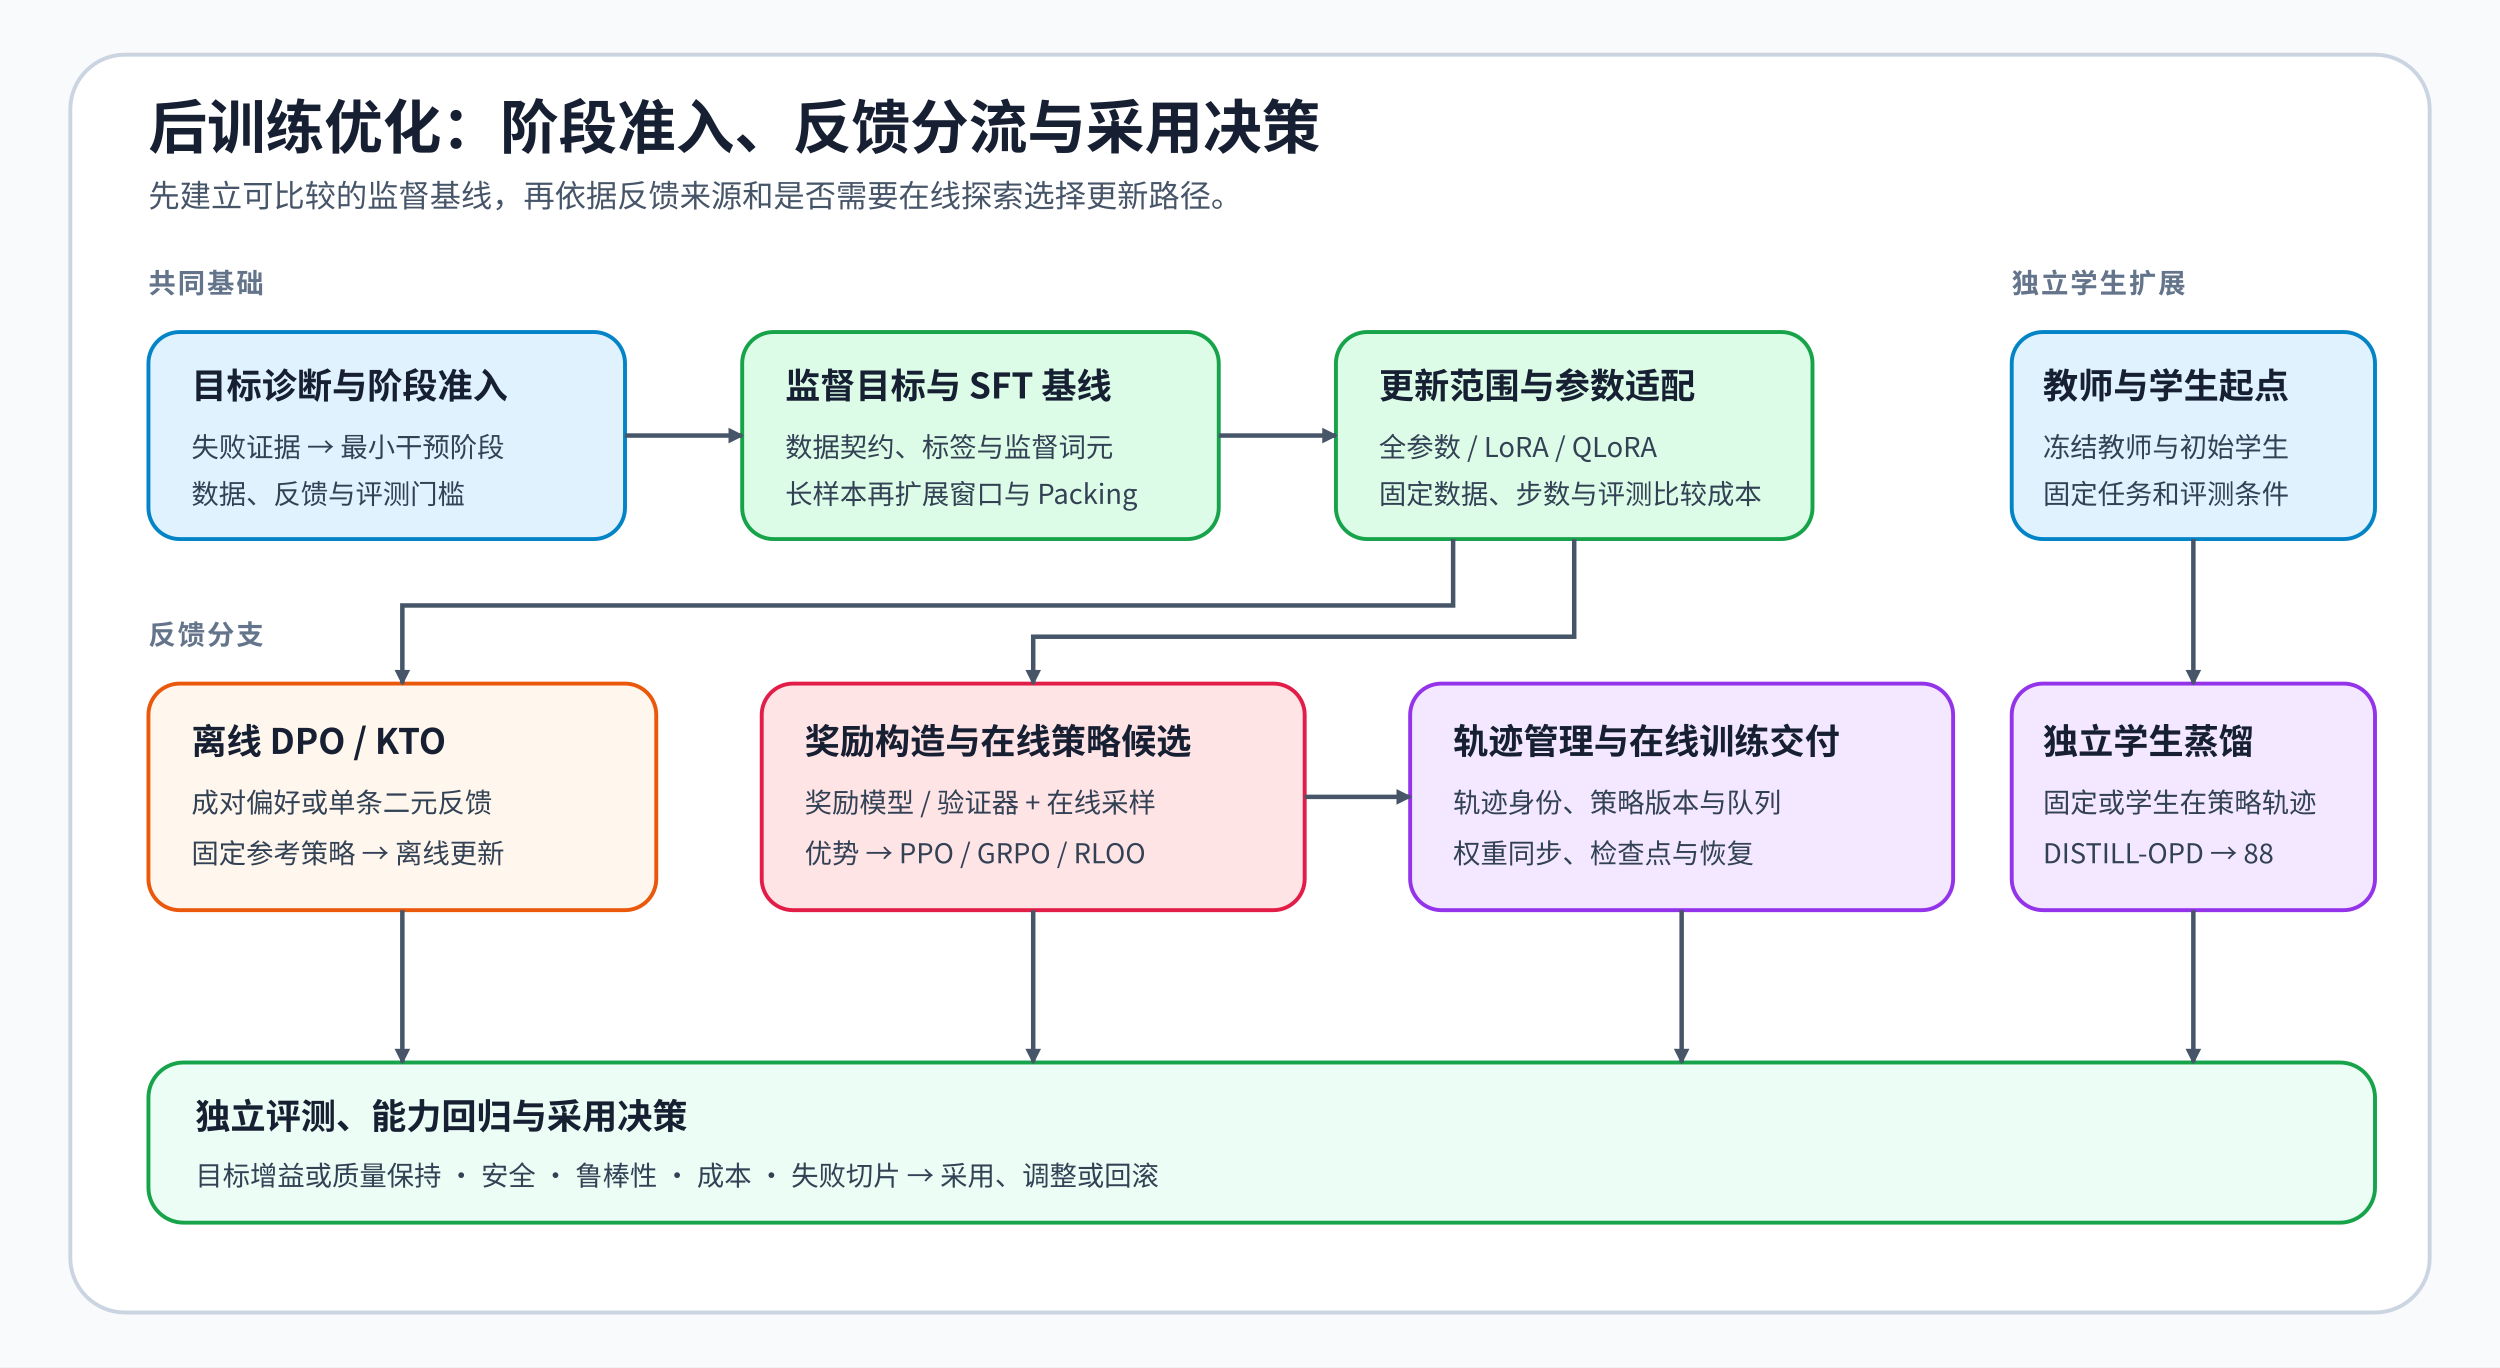
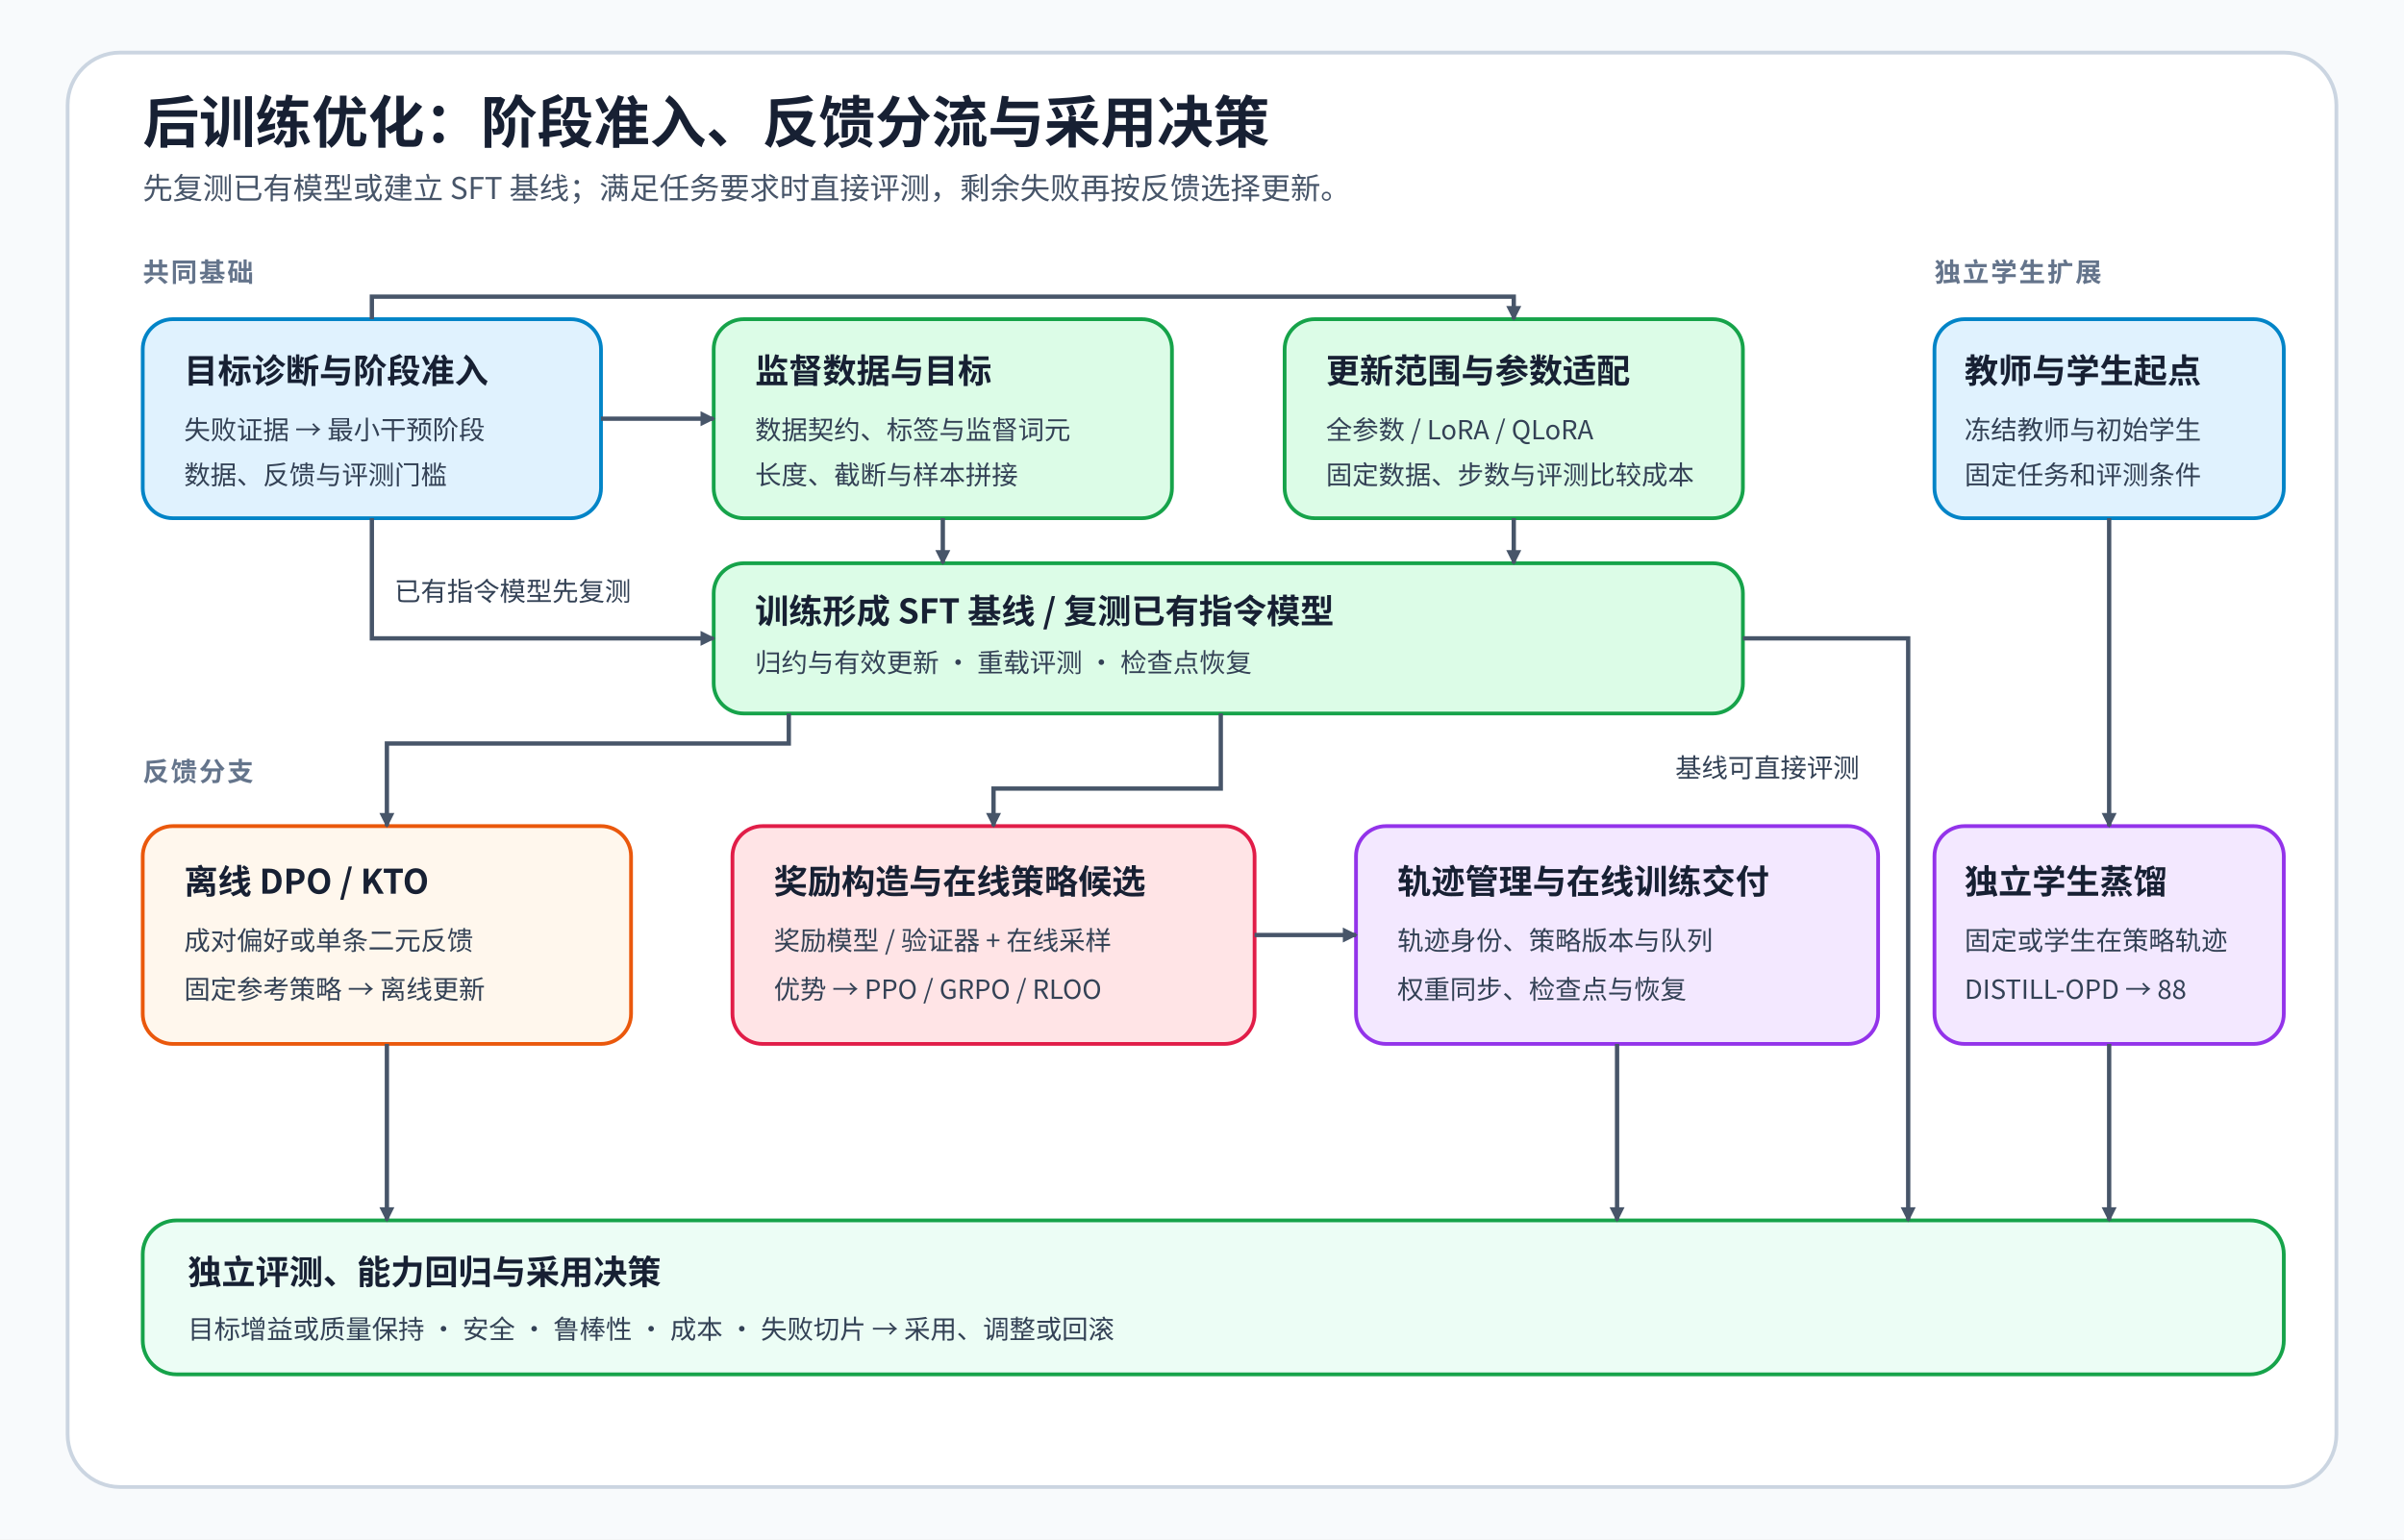
- <svg xmlns="http://www.w3.org/2000/svg" width="1280" height="700" viewBox="0 0 1280 700" role="img" aria-labelledby="title desc">
+ <svg xmlns="http://www.w3.org/2000/svg" width="1280" height="820" viewBox="0 0 1280 820" role="img" aria-labelledby="title desc">
  <defs>
    <marker id="arrow" markerWidth="8" markerHeight="8" refX="7" refY="4" orient="auto" markerUnits="userSpaceOnUse">
      <path d="M0 0L8 4L0 8Z" fill="#475569" />
    </marker>
    <style>
      .title{font-family:"Noto Sans CJK SC",sans-serif;font-size:30px;font-weight:700;fill:#172033}.subtitle{font-family:"Noto Sans CJK SC",sans-serif;font-size:16px;fill:#475569}
      .phase{font-family:"Noto Sans CJK SC",sans-serif;font-size:14px;font-weight:700;fill:#64748B;letter-spacing:1px}.nodeTitle{font-family:"Noto Sans CJK SC",sans-serif;font-size:18px;font-weight:700;fill:#172033}
      .copy{font-family:"Noto Sans CJK SC",sans-serif;font-size:14px;fill:#334155}.line{fill:none;stroke:#475569;stroke-width:2.3;marker-end:url(#arrow)}
    </style>
  </defs>
-   <rect width="1280" height="700" fill="#F8FAFC" />
-   <rect x="36" y="28" width="1208" height="644" rx="28" fill="#FFFFFF" stroke="#CBD5E1" stroke-width="2" />
+   <rect width="1280" height="820" fill="#F8FAFC" />
+   <rect x="36" y="28" width="1208" height="764" rx="28" fill="#FFFFFF" stroke="#CBD5E1" stroke-width="2" />
  <text x="76" y="76" class="title">后训练优化：阶段准入、反馈分流与采用决策</text>
-   <text x="76" y="106" class="subtitle">先建立可比较的监督基线，再依据反馈来源和是否需要在线探索选择更新路径。</text>
+   <text x="76" y="106" class="subtitle">先复测已有模型或建立 SFT 基线；满足任务要求时直接评测，剩余失败再按反馈选择更新。</text>
  <text x="76" y="150" class="phase">共同基础</text>
-   <rect x="76" y="170" width="244" height="106" rx="16" fill="#E0F2FE" stroke="#0284C7" stroke-width="2" />
+   <rect id="diagnosis" x="76" y="170" width="244" height="106" rx="16" fill="#E0F2FE" stroke="#0284C7" stroke-width="2" />
  <text x="98" y="204" class="nodeTitle">目标诊断与阶段准入</text>
  <text x="98" y="234" class="copy">失败证据 → 最小干预阶段</text>
  <text x="98" y="258" class="copy">数据、反馈与评测门槛</text>
-   <rect x="380" y="170" width="244" height="106" rx="16" fill="#DCFCE7" stroke="#16A34A" stroke-width="2" />
-   <text x="402" y="204" class="nodeTitle">监督目标与 SFT 基线</text>
+   <rect id="supervision" x="380" y="170" width="244" height="106" rx="16" fill="#DCFCE7" stroke="#16A34A" stroke-width="2" />
+   <text x="402" y="204" class="nodeTitle">监督数据与目标</text>
  <text x="402" y="234" class="copy">数据契约、标签与监督词元</text>
-   <text x="402" y="258" class="copy">长样本再扩展窗口与 Packing</text>
-   <rect x="684" y="170" width="244" height="106" rx="16" fill="#DCFCE7" stroke="#16A34A" stroke-width="2" />
+   <text x="402" y="258" class="copy">长度、截断与样本拼接</text>
+   <rect id="parameters" x="684" y="170" width="244" height="106" rx="16" fill="#DCFCE7" stroke="#16A34A" stroke-width="2" />
  <text x="706" y="204" class="nodeTitle">更新范围与参数适配</text>
  <text x="706" y="234" class="copy">全参数 / LoRA / QLoRA</text>
  <text x="706" y="258" class="copy">固定数据、步数与评测比较成本</text>
-   <path d="M320 223H380" class="line" />
-   <path d="M624 223H684" class="line" />
+   <path data-source="diagnosis" data-target="supervision" d="M320 223H380" class="line" />
+   <path data-source="diagnosis" data-target="parameters" d="M198 170V158H806V170" class="line" />
+   <rect id="baseline" x="380" y="300" width="548" height="80" rx="16" fill="#DCFCE7" stroke="#16A34A" stroke-width="2" />
+   <text x="402" y="332" class="nodeTitle">训练形成 SFT 基线 / 复测已有指令模型</text>
+   <text x="402" y="358" class="copy">归约与有效更新 · 重载评测 · 检查点恢复</text>
+   <path data-source="supervision" data-target="baseline" d="M502 276V300" class="line" />
+   <path data-source="parameters" data-target="baseline" d="M806 276V300" class="line" />
+   <path data-source="diagnosis" data-target="baseline" d="M198 276V340H380" class="line" />
+   <text x="210" y="320" class="copy">已有指令模型先复测</text>
  <text x="1030" y="150" class="phase">独立学生扩展</text>
  <rect id="student-start" x="1030" y="170" width="186" height="106" rx="16" fill="#E0F2FE" stroke="#0284C7" stroke-width="2" />
  <text x="1046" y="204" class="nodeTitle">教师与学生起点</text>
  <text x="1046" y="234" class="copy">冻结教师与初始学生</text>
  <text x="1046" y="258" class="copy">固定任务和评测条件</text>
-   <text x="76" y="330" class="phase">反馈分支</text>
-   <rect x="76" y="350" width="260" height="116" rx="16" fill="#FFF7ED" stroke="#EA580C" stroke-width="2" />
-   <text x="98" y="386" class="nodeTitle">离线 DPO / KTO</text>
-   <text x="98" y="416" class="copy">成对偏好或单条二元反馈</text>
-   <text x="98" y="442" class="copy">固定参考策略 → 离线更新</text>
-   <rect x="390" y="350" width="278" height="116" rx="16" fill="#FFE4E6" stroke="#E11D48" stroke-width="2" />
-   <text x="412" y="386" class="nodeTitle">奖励构造与在线策略候选</text>
-   <text x="412" y="416" class="copy">奖励模型 / 验证器 + 在线采样</text>
-   <text x="412" y="442" class="copy">优势 → PPO / GRPO / RLOO</text>
-   <rect x="722" y="350" width="278" height="116" rx="16" fill="#F3E8FF" stroke="#9333EA" stroke-width="2" />
-   <text x="744" y="386" class="nodeTitle">轨迹管理与在线训练交付</text>
-   <text x="744" y="416" class="copy">轨迹身份、策略版本与队列</text>
-   <text x="744" y="442" class="copy">权重同步、检查点与恢复</text>
-   <path d="M744 276V310H206V350" class="line" />
-   <path d="M806 276V326H529V350" class="line" />
-   <path d="M668 408H722" class="line" />
-   <rect id="student-distillation" x="1030" y="350" width="186" height="116" rx="16" fill="#F3E8FF" stroke="#9333EA" stroke-width="2" />
-   <text x="1046" y="386" class="nodeTitle">独立学生蒸馏</text>
-   <text x="1046" y="416" class="copy">固定或学生在策略轨迹</text>
-   <text x="1046" y="442" class="copy">DISTILL-OPD → 88</text>
-   <path data-source="student-start" data-target="student-distillation" d="M1123 276V350" class="line" />
-   <rect id="evaluation" x="76" y="544" width="1140" height="82" rx="18" fill="#ECFDF5" stroke="#16A34A" stroke-width="2" />
-   <text x="100" y="578" class="nodeTitle">独立评测、能力回归与采用决策</text>
-   <text x="100" y="607" class="copy">目标增益或质量保持 · 安全 · 鲁棒性 · 成本 · 失败切片 → 采用、调整或回滚</text>
-   <path d="M206 466V544" class="line" />
-   <path d="M529 466V544" class="line" />
-   <path d="M861 466V544" class="line" />
-   <path data-source="student-distillation" data-target="evaluation" d="M1123 466V544" class="line" />
+   <text x="76" y="416" class="phase">反馈分支</text>
+   <rect id="offline" x="76" y="440" width="260" height="116" rx="16" fill="#FFF7ED" stroke="#EA580C" stroke-width="2" />
+   <text x="98" y="476" class="nodeTitle">离线 DPO / KTO</text>
+   <text x="98" y="506" class="copy">成对偏好或单条二元反馈</text>
+   <text x="98" y="532" class="copy">固定参考策略 → 离线更新</text>
+   <rect id="online" x="390" y="440" width="278" height="116" rx="16" fill="#FFE4E6" stroke="#E11D48" stroke-width="2" />
+   <text x="412" y="476" class="nodeTitle">奖励构造与在线策略候选</text>
+   <text x="412" y="506" class="copy">奖励模型 / 验证器 + 在线采样</text>
+   <text x="412" y="532" class="copy">优势 → PPO / GRPO / RLOO</text>
+   <rect id="system" x="722" y="440" width="278" height="116" rx="16" fill="#F3E8FF" stroke="#9333EA" stroke-width="2" />
+   <text x="744" y="476" class="nodeTitle">轨迹管理与在线训练交付</text>
+   <text x="744" y="506" class="copy">轨迹身份、策略版本与队列</text>
+   <text x="744" y="532" class="copy">权重同步、检查点与恢复</text>
+   <path data-source="baseline" data-target="offline" d="M420 380V396H206V440" class="line" />
+   <path data-source="baseline" data-target="online" d="M650 380V420H529V440" class="line" />
+   <path data-source="online" data-target="system" d="M668 498H722" class="line" />
+   <rect id="student-distillation" x="1030" y="440" width="186" height="116" rx="16" fill="#F3E8FF" stroke="#9333EA" stroke-width="2" />
+   <text x="1046" y="476" class="nodeTitle">独立学生蒸馏</text>
+   <text x="1046" y="506" class="copy">固定或学生在策略轨迹</text>
+   <text x="1046" y="532" class="copy">DISTILL-OPD → 88</text>
+   <path data-source="student-start" data-target="student-distillation" d="M1123 276V440" class="line" />
+   <rect id="evaluation" x="76" y="650" width="1140" height="82" rx="18" fill="#ECFDF5" stroke="#16A34A" stroke-width="2" />
+   <text x="100" y="684" class="nodeTitle">独立评测、能力回归与采用决策</text>
+   <text x="100" y="713" class="copy">目标增益或质量保持 · 安全 · 鲁棒性 · 成本 · 失败切片 → 采用、调整或回滚</text>
+   <path data-source="baseline" data-target="evaluation" d="M928 340H1016V650" class="line" />
+   <text x="990" y="414" text-anchor="end" class="copy">基线可直接评测</text>
+   <path data-source="offline" data-target="evaluation" d="M206 556V650" class="line" />
+   <path data-source="system" data-target="evaluation" d="M861 556V650" class="line" />
+   <path data-source="student-distillation" data-target="evaluation" d="M1123 556V650" class="line" />
</svg>
